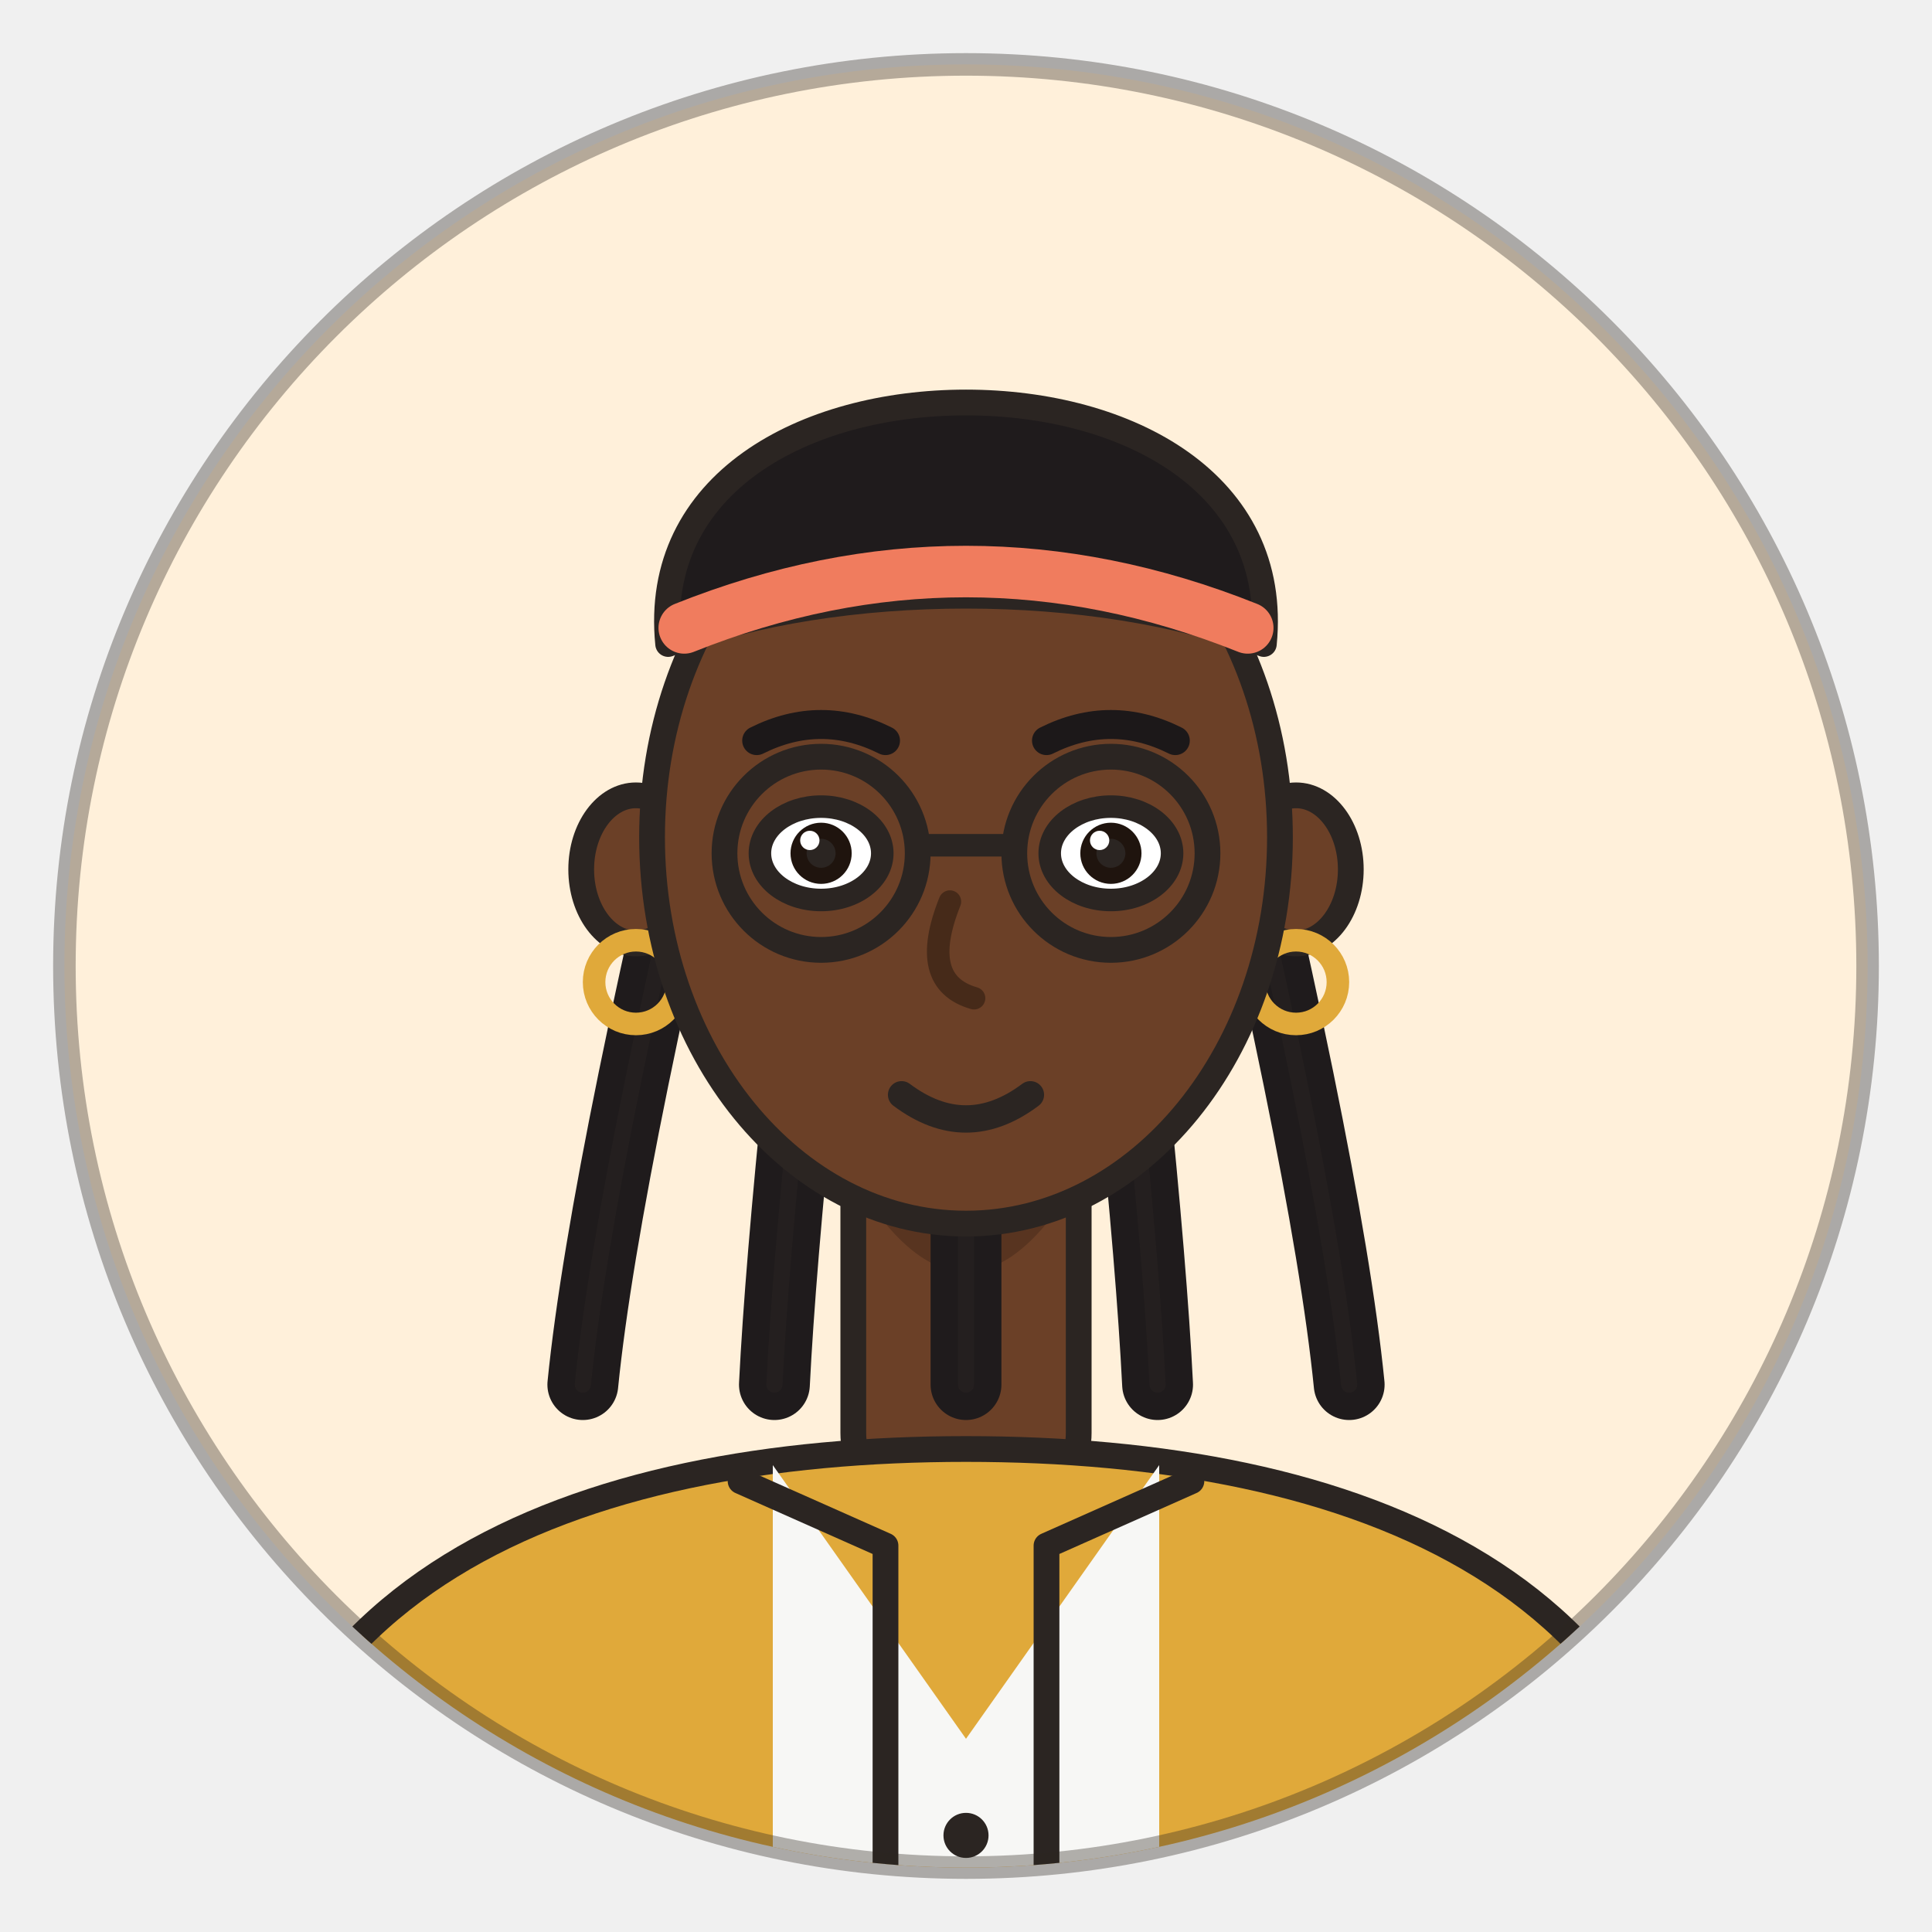
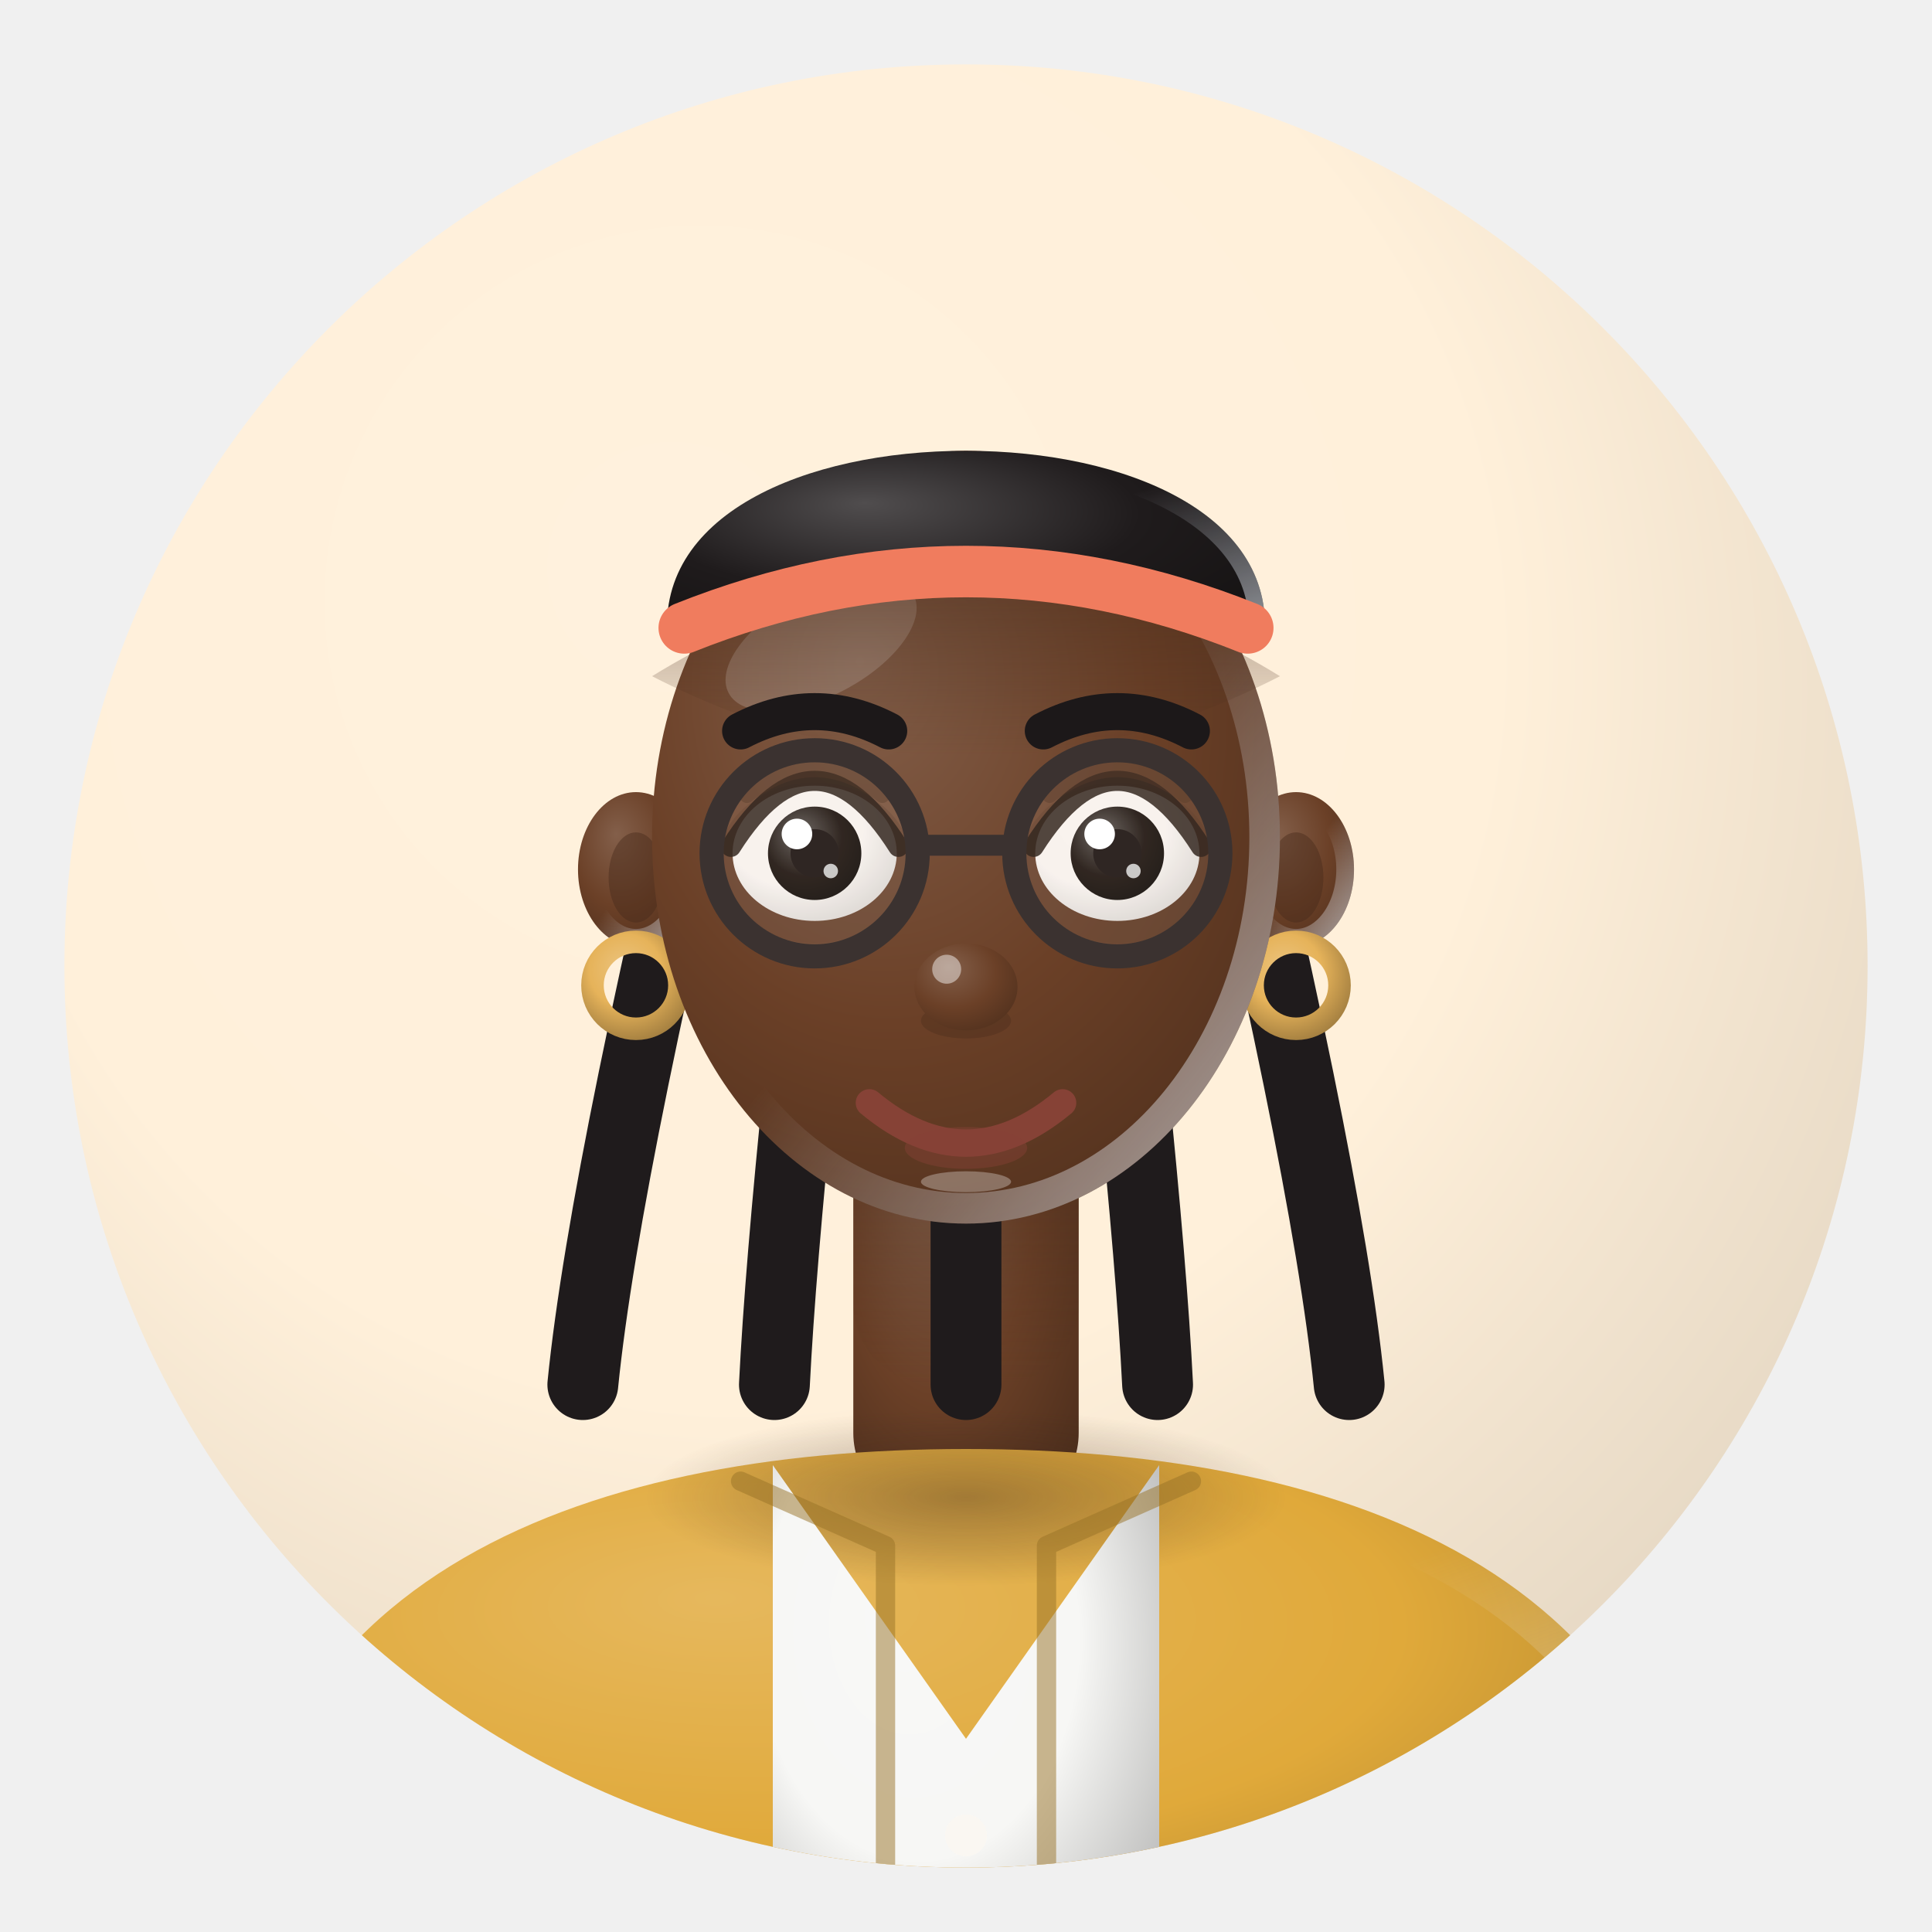
<svg xmlns="http://www.w3.org/2000/svg" viewBox="0 0 120 120" width="240" height="240" role="img" aria-label="Manouchka, neutral">
  <defs>
-     <clipPath id="clip-ht-teacher-manouchka">
-       <circle cx="60" cy="60" r="56" />
+     <linearGradient id="ht-teacher-manouchka-rim" x1="0" y1="0" x2="1" y2="1">
+       <stop offset="50%" stop-color="#EEF5FF" stop-opacity="0" />
+       <stop offset="100%" stop-color="#EEF5FF" stop-opacity="0.62" />
+     </linearGradient>
+     <radialGradient id="ht-teacher-manouchka-shadow" cx="0.5" cy="0.5" r="0.5">
+       <stop offset="0%" stop-color="#3A2418" stop-opacity="0.38" />
+       <stop offset="60%" stop-color="#3A2418" stop-opacity="0.17" />
+       <stop offset="100%" stop-color="#3A2418" stop-opacity="0" />
+     </radialGradient>
+     <radialGradient id="ht-teacher-manouchka-skin" cx="0.42" cy="0.38" r="0.8" fx="0.33" fy="0.27">
+       <stop offset="0%" stop-color="#835F4A" />
+       <stop offset="52%" stop-color="#6B4027" />
+       <stop offset="100%" stop-color="#4B2D1B" />
+     </radialGradient>
+     <radialGradient id="ht-teacher-manouchka-hair" cx="0.42" cy="0.38" r="0.8" fx="0.33" fy="0.27">
+       <stop offset="0%" stop-color="#504D4E" />
+       <stop offset="52%" stop-color="#1F1B1C" />
+       <stop offset="100%" stop-color="#131111" />
+     </radialGradient>
+     <radialGradient id="ht-teacher-manouchka-cloth" cx="0.42" cy="0.38" r="0.8" fx="0.33" fy="0.27">
+       <stop offset="0%" stop-color="#E6B85D" />
+       <stop offset="52%" stop-color="#E0A93A" />
+       <stop offset="100%" stop-color="#987327" />
+     </radialGradient>
+     <radialGradient id="ht-teacher-manouchka-accent" cx="0.42" cy="0.38" r="0.8" fx="0.33" fy="0.27">
+       <stop offset="0%" stop-color="#F8F8F7" />
+       <stop offset="52%" stop-color="#F7F7F5" />
+       <stop offset="100%" stop-color="#ADADAC" />
+     </radialGradient>
+     <radialGradient id="ht-teacher-manouchka-disc" cx="0.42" cy="0.38" r="0.8" fx="0.33" fy="0.27">
+       <stop offset="0%" stop-color="#FFF1DD" />
+       <stop offset="52%" stop-color="#FFF0DA" />
+       <stop offset="100%" stop-color="#DBCEBB" />
+     </radialGradient>
+     <radialGradient id="ht-teacher-manouchka-cloth2" cx="0.42" cy="0.38" r="0.8" fx="0.33" fy="0.27">
+       <stop offset="0%" stop-color="#C59E4E" />
+       <stop offset="52%" stop-color="#BC8E31" />
+       <stop offset="100%" stop-color="#876623" />
+     </radialGradient>
+     <linearGradient id="ht-teacher-manouchka-neckshade" x1="0" y1="0" x2="0" y2="1">
+       <stop offset="0%" stop-color="#492C1B" stop-opacity="0.55" />
+       <stop offset="100%" stop-color="#492C1B" stop-opacity="0" />
+     </linearGradient>
+     <clipPath id="ht-teacher-manouchka-c1">
+       <path d="M14,124 C14,98 36,90 60,90 C84,90 106,98 106,124Z" />
+     </clipPath>
+     <clipPath id="ht-teacher-manouchka-c2">
+       <path d="M41.5,40 C40.5,32 50,28 60,28 C70,28 79.5,32 78.5,40 C68,36 52,36 41.5,40Z" />
+     </clipPath>
+     <radialGradient id="ht-teacher-manouchka-gold" cx="0.42" cy="0.38" r="0.8" fx="0.33" fy="0.27">
+       <stop offset="0%" stop-color="#EBC27B" />
+       <stop offset="52%" stop-color="#E6B35A" />
+       <stop offset="100%" stop-color="#A17D3F" />
+     </radialGradient>
+     <clipPath id="ht-teacher-manouchka-c3">
+       <path d="M35.9,54 a3.6,4.8 0 1 0 7.2,0 a3.6,4.8 0 1 0 -7.2,0Z" />
+     </clipPath>
+     <clipPath id="ht-teacher-manouchka-c4">
+       <path d="M76.9,54 a3.6,4.8 0 1 0 7.2,0 a3.6,4.8 0 1 0 -7.2,0Z" />
+     </clipPath>
+     <clipPath id="ht-teacher-manouchka-c5">
+       <path d="M40.5,52 a19.5,24 0 1 0 39,0 a19.5,24 0 1 0 -39,0Z" />
+     </clipPath>
+     <linearGradient id="ht-teacher-manouchka-hairshadow" x1="0" y1="0" x2="0" y2="1">
+       <stop offset="0%" stop-color="#492C1B" stop-opacity="0.45" />
+       <stop offset="100%" stop-color="#492C1B" stop-opacity="0" />
+     </linearGradient>
+     <radialGradient id="ht-teacher-manouchka-eyewhite" cx="0.42" cy="0.38" r="0.8" fx="0.33" fy="0.27">
+       <stop offset="0%" stop-color="#F8F2ED" />
+       <stop offset="52%" stop-color="#F7F1EC" />
+       <stop offset="100%" stop-color="#CFCAC6" />
+     </radialGradient>
+     <radialGradient id="ht-teacher-manouchka-iris" cx="0.42" cy="0.38" r="0.8" fx="0.33" fy="0.27">
+       <stop offset="0%" stop-color="#625B56" />
+       <stop offset="52%" stop-color="#1F140E" />
+       <stop offset="100%" stop-color="#0E0906" />
+     </radialGradient>
+     <clipPath id="ht-teacher-manouchka-c6">
+       <path d="M4,60 a56,56 0 1 0 112,0 a56,56 0 1 0 -112,0Z" />
    </clipPath>
  </defs>
-   <circle cx="60" cy="60" r="56" fill="#FFF0DA" />
-   <g clip-path="url(#clip-ht-teacher-manouchka)">
-     <path d="M58,66H62A5,5 0 0 1 67,71V89A5,5 0 0 1 62,94H58A5,5 0 0 1 53,89V71A5,5 0 0 1 58,66Z" fill="#6B4027" stroke="#2B2522" stroke-width="1.6" />
-     <path d="M55,76 Q60,82 65,76" fill="#583420" stroke="none" />
-     <path d="M14,124 C14,98 36,90 60,90 C84,90 106,98 106,124Z" fill="#E0A93A" stroke="#2B2522" stroke-width="1.6" stroke-linejoin="round" />
-     <path d="M48,91 L60,108 L72,91 L72,124 H48Z" fill="#F7F7F5" stroke="none" />
-     <path d="M46,92 L55,96 L55,124 M74,92 L65,96 L65,124" fill="none" stroke="#2B2522" stroke-width="1.6" stroke-linecap="round" stroke-linejoin="round" />
-     <circle cx="60" cy="114" r="1.4" fill="#2B2522" />
-     <circle cx="60" cy="120" r="1.4" fill="#2B2522" />
-     <g transform="translate(60,72) rotate(0) translate(-60,-72)">
-       <g>
-         <path d="M46,38 Q37.6,72 36.2,86" fill="none" stroke="#1F1B1C" stroke-width="4.4" stroke-linecap="round" stroke-linejoin="round" />
-         <path d="M53,38 Q48.8,72 48.1,86" fill="none" stroke="#1F1B1C" stroke-width="4.4" stroke-linecap="round" stroke-linejoin="round" />
-         <path d="M60,38 Q60,72 60,86" fill="none" stroke="#1F1B1C" stroke-width="4.4" stroke-linecap="round" stroke-linejoin="round" />
-         <path d="M67,38 Q71.2,72 71.9,86" fill="none" stroke="#1F1B1C" stroke-width="4.4" stroke-linecap="round" stroke-linejoin="round" />
-         <path d="M74,38 Q82.4,72 83.8,86" fill="none" stroke="#1F1B1C" stroke-width="4.4" stroke-linecap="round" stroke-linejoin="round" />
-       </g>
-       <g>
-         <path d="M46,38 Q37.6,72 36.2,86" fill="none" stroke="#2B2522" stroke-width="1" stroke-linecap="round" stroke-linejoin="round" stroke-opacity="0.5" />
-         <path d="M53,38 Q48.8,72 48.1,86" fill="none" stroke="#2B2522" stroke-width="1" stroke-linecap="round" stroke-linejoin="round" stroke-opacity="0.5" />
-         <path d="M60,38 Q60,72 60,86" fill="none" stroke="#2B2522" stroke-width="1" stroke-linecap="round" stroke-linejoin="round" stroke-opacity="0.5" />
-         <path d="M67,38 Q71.2,72 71.9,86" fill="none" stroke="#2B2522" stroke-width="1" stroke-linecap="round" stroke-linejoin="round" stroke-opacity="0.5" />
-         <path d="M74,38 Q82.4,72 83.8,86" fill="none" stroke="#2B2522" stroke-width="1" stroke-linecap="round" stroke-linejoin="round" stroke-opacity="0.5" />
-       </g>
-       <ellipse cx="39.5" cy="54" rx="3.4" ry="4.6" fill="#6B4027" stroke="#2B2522" stroke-width="1.6" />
-       <ellipse cx="80.5" cy="54" rx="3.4" ry="4.6" fill="#6B4027" stroke="#2B2522" stroke-width="1.6" />
-       <circle cx="39.5" cy="61" r="2.6" fill="none" stroke="#E0A93A" stroke-width="1.4" stroke-linecap="round" stroke-linejoin="round" />
-       <circle cx="80.5" cy="61" r="2.6" fill="none" stroke="#E0A93A" stroke-width="1.4" stroke-linecap="round" stroke-linejoin="round" />
-       <path d="M40.5,52 a19.5,24 0 1 0 39,0 a19.5,24 0 1 0 -39,0Z" fill="#6B4027" stroke="#2B2522" stroke-width="1.6" />
-       <ellipse cx="51" cy="53" rx="3.8" ry="2.9" fill="#FFFFFF" stroke="#2B2522" stroke-width="1.4" />
-       <circle cx="51" cy="53" r="1.9" fill="#1F140E" />
-       <circle cx="51" cy="53" r="0.9" fill="#2B2522" />
-       <circle cx="50.3" cy="52.2" r="0.6" fill="#FFFFFF" />
-       <ellipse cx="69" cy="53" rx="3.8" ry="2.9" fill="#FFFFFF" stroke="#2B2522" stroke-width="1.4" />
-       <circle cx="69" cy="53" r="1.9" fill="#1F140E" />
-       <circle cx="69" cy="53" r="0.9" fill="#2B2522" />
-       <circle cx="68.3" cy="52.2" r="0.6" fill="#FFFFFF" />
-       <path d="M47,46 Q51,44 55,46" fill="none" stroke="#1C1819" stroke-width="1.8" stroke-linecap="round" stroke-linejoin="round" />
-       <path d="M65,46 Q69,44 73,46" fill="none" stroke="#1C1819" stroke-width="1.8" stroke-linecap="round" stroke-linejoin="round" />
-       <path d="M59,56 q-2,5 1.5,6" fill="none" stroke="#462A19" stroke-width="1.4" stroke-linecap="round" stroke-linejoin="round" />
-       <path d="M56,68 Q60,71 64,68" fill="none" stroke="#2B2522" stroke-width="1.7" stroke-linecap="round" stroke-linejoin="round" />
-       <circle cx="51" cy="53" r="6" fill="none" stroke="#2B2522" stroke-width="1.6" stroke-linecap="round" stroke-linejoin="round" />
-       <circle cx="69" cy="53" r="6" fill="none" stroke="#2B2522" stroke-width="1.6" stroke-linecap="round" stroke-linejoin="round" />
-       <line x1="57" y1="52.5" x2="63" y2="52.5" fill="none" stroke="#2B2522" stroke-width="1.4" stroke-linecap="round" stroke-linejoin="round" />
-       <path d="M41.5,40 C40.5,30 50,25 60,25 C70,25 79.5,30 78.5,40 C68,36 52,36 41.5,40Z" fill="#1F1B1C" stroke="#2B2522" stroke-width="1.6" stroke-linejoin="round" />
+   <path d="M4,60 a56,56 0 1 0 112,0 a56,56 0 1 0 -112,0Z" fill="url(#ht-teacher-manouchka-disc)" />
+   <g clip-path="url(#ht-teacher-manouchka-c6)">
+     <path d="M58,66H62A5,5 0 0 1 67,71V89A5,5 0 0 1 62,94H58A5,5 0 0 1 53,89V71A5,5 0 0 1 58,66Z" fill="url(#ht-teacher-manouchka-skin)" />
+     <path d="M58,66H62A5,5 0 0 1 67,71V81A5,5 0 0 1 62,86H58A5,5 0 0 1 53,81V71A5,5 0 0 1 58,66Z" fill="url(#ht-teacher-manouchka-neckshade)" />
+     <path d="M14,124 C14,98 36,90 60,90 C84,90 106,98 106,124Z" fill="url(#ht-teacher-manouchka-cloth)" />
+     <path d="M14,124 C14,98 36,90 60,90 C84,90 106,98 106,124Z" fill="none" stroke="url(#ht-teacher-manouchka-rim)" stroke-width="4.2" clip-path="url(#ht-teacher-manouchka-c1)" />
+     <ellipse cx="60" cy="93" rx="20" ry="5.5" fill="url(#ht-teacher-manouchka-shadow)" />
+     <path d="M48,91 L60,108 L72,91 L72,124 H48Z" fill="url(#ht-teacher-manouchka-accent)" />
+     <path d="M46,92 L55,96 L55,124 M74,92 L65,96 L65,124" fill="none" stroke="#987327" stroke-width="1.2" stroke-linecap="round" stroke-linejoin="round" stroke-opacity="0.5" />
+     <circle cx="60" cy="114" r="1.3" fill="#FBF7F2" fill-opacity="0.9" />
+     <circle cx="60" cy="120" r="1.3" fill="#FBF7F2" fill-opacity="0.9" />
+     <g transform="translate(60 72) rotate(0) scale(1) translate(-60 -72)">
+       <path d="M46,38 Q37.6,72 36.2,86" fill="none" stroke="#1F1B1C" stroke-width="4.4" stroke-linecap="round" stroke-linejoin="round" />
+       <path d="M53,38 Q48.8,72 48.1,86" fill="none" stroke="#1F1B1C" stroke-width="4.4" stroke-linecap="round" stroke-linejoin="round" />
+       <path d="M60,38 Q60,72 60,86" fill="none" stroke="#1F1B1C" stroke-width="4.4" stroke-linecap="round" stroke-linejoin="round" />
+       <path d="M67,38 Q71.2,72 71.9,86" fill="none" stroke="#1F1B1C" stroke-width="4.4" stroke-linecap="round" stroke-linejoin="round" />
+       <path d="M74,38 Q82.4,72 83.8,86" fill="none" stroke="#1F1B1C" stroke-width="4.4" stroke-linecap="round" stroke-linejoin="round" />
+       <path d="M35.9,54 a3.6,4.8 0 1 0 7.2,0 a3.6,4.8 0 1 0 -7.2,0Z" fill="url(#ht-teacher-manouchka-skin)" />
+       <path d="M35.9,54 a3.6,4.8 0 1 0 7.2,0 a3.6,4.8 0 1 0 -7.2,0Z" fill="none" stroke="url(#ht-teacher-manouchka-rim)" stroke-width="2.2" clip-path="url(#ht-teacher-manouchka-c3)" />
+       <ellipse cx="39.5" cy="54.5" rx="1.7" ry="2.8" fill="#492C1B" fill-opacity="0.45" />
+       <circle cx="39.5" cy="61.2" r="2.7" fill="none" stroke="url(#ht-teacher-manouchka-gold)" stroke-width="1.4" stroke-linecap="round" stroke-linejoin="round" />
+       <path d="M76.9,54 a3.6,4.8 0 1 0 7.2,0 a3.6,4.8 0 1 0 -7.2,0Z" fill="url(#ht-teacher-manouchka-skin)" />
+       <path d="M76.9,54 a3.6,4.8 0 1 0 7.2,0 a3.6,4.8 0 1 0 -7.2,0Z" fill="none" stroke="url(#ht-teacher-manouchka-rim)" stroke-width="2.2" clip-path="url(#ht-teacher-manouchka-c4)" />
+       <ellipse cx="80.5" cy="54.5" rx="1.7" ry="2.8" fill="#492C1B" fill-opacity="0.45" />
+       <circle cx="80.5" cy="61.2" r="2.7" fill="none" stroke="url(#ht-teacher-manouchka-gold)" stroke-width="1.4" stroke-linecap="round" stroke-linejoin="round" />
+       <path d="M40.5,52 a19.5,24 0 1 0 39,0 a19.5,24 0 1 0 -39,0Z" fill="url(#ht-teacher-manouchka-skin)" />
+       <path d="M40.5,52 a19.5,24 0 1 0 39,0 a19.5,24 0 1 0 -39,0Z" fill="none" stroke="url(#ht-teacher-manouchka-rim)" stroke-width="3.8" clip-path="url(#ht-teacher-manouchka-c5)" />
+       <ellipse cx="51" cy="40" rx="6.5" ry="3.2" transform="rotate(-28 51 40)" fill="#FFFFFF" fill-opacity="0.2" />
+       <path d="M40.5,42 Q60,30 79.5,42 Q60,52 40.5,42Z" fill="url(#ht-teacher-manouchka-hairshadow)" />
+       <ellipse cx="50.6" cy="53.6" rx="6" ry="5" fill="#492C1B" fill-opacity="0.2" />
+       <ellipse cx="50.6" cy="53" rx="5.1" ry="4.2" fill="url(#ht-teacher-manouchka-eyewhite)" />
+       <circle cx="50.6" cy="53" r="2.9" fill="url(#ht-teacher-manouchka-iris)" />
+       <circle cx="50.6" cy="53" r="1.5" fill="#1D1310" />
+       <circle cx="49.5" cy="51.8" r="0.95" fill="#FFFFFF" />
+       <circle cx="51.6" cy="54.1" r="0.45" fill="#FFFFFF" fill-opacity="0.75" />
+       <path d="M45.4,52.6 Q50.6,44.4 55.8,52.6" fill="none" stroke="#24160D" stroke-width="1.25" stroke-linecap="round" stroke-linejoin="round" stroke-opacity="0.85" />
+       <path d="M46.4,49.4 Q50.6,46.2 54.8,49.4" fill="none" stroke="#492C1B" stroke-width="0.95" stroke-linecap="round" stroke-linejoin="round" stroke-opacity="0.4" />
+       <ellipse cx="69.4" cy="53.6" rx="6" ry="5" fill="#492C1B" fill-opacity="0.2" />
+       <ellipse cx="69.4" cy="53" rx="5.1" ry="4.2" fill="url(#ht-teacher-manouchka-eyewhite)" />
+       <circle cx="69.4" cy="53" r="2.9" fill="url(#ht-teacher-manouchka-iris)" />
+       <circle cx="69.4" cy="53" r="1.5" fill="#1D1310" />
+       <circle cx="68.3" cy="51.8" r="0.95" fill="#FFFFFF" />
+       <circle cx="70.4" cy="54.1" r="0.45" fill="#FFFFFF" fill-opacity="0.75" />
+       <path d="M64.2,52.6 Q69.4,44.4 74.6,52.6" fill="none" stroke="#24160D" stroke-width="1.25" stroke-linecap="round" stroke-linejoin="round" stroke-opacity="0.85" />
+       <path d="M65.2,49.4 Q69.4,46.2 73.6,49.4" fill="none" stroke="#492C1B" stroke-width="0.95" stroke-linecap="round" stroke-linejoin="round" stroke-opacity="0.4" />
+       <path d="M46,45.4 Q50.6,43 55.2,45.4" fill="none" stroke="#1C1819" stroke-width="2.3" stroke-linecap="round" stroke-linejoin="round" />
+       <path d="M64.8,45.4 Q69.4,43 74,45.4" fill="none" stroke="#1C1819" stroke-width="2.3" stroke-linecap="round" stroke-linejoin="round" />
+       <ellipse cx="60" cy="63.4" rx="2.8" ry="1.1" fill="#492C1B" fill-opacity="0.35" />
+       <path d="M56.8,61.3 a3.2,2.7 0 1 0 6.4,0 a3.2,2.7 0 1 0 -6.4,0Z" fill="url(#ht-teacher-manouchka-skin)" />
+       <circle cx="58.8" cy="60.2" r="0.9" fill="#FFFFFF" fill-opacity="0.45" />
+       <path d="M54,68.5 Q60,73.5 66,68.5" fill="none" stroke="#864236" stroke-width="1.7" stroke-linecap="round" stroke-linejoin="round" />
+       <ellipse cx="60" cy="71.3" rx="3.8" ry="1.3" fill="#864236" fill-opacity="0.45" />
+       <ellipse cx="60" cy="73.4" rx="2.8" ry="0.65" fill="#FFFFFF" fill-opacity="0.3" />
+       <path d="M41.5,40 C40.5,32 50,28 60,28 C70,28 79.5,32 78.5,40 C68,36 52,36 41.5,40Z" fill="url(#ht-teacher-manouchka-hair)" />
+       <path d="M41.5,40 C40.5,32 50,28 60,28 C70,28 79.5,32 78.5,40 C68,36 52,36 41.5,40Z" fill="none" stroke="url(#ht-teacher-manouchka-rim)" stroke-width="2" clip-path="url(#ht-teacher-manouchka-c2)" />
      <path d="M42.5,39 Q60,32 77.5,39" fill="none" stroke="#F07C5E" stroke-width="3.2" stroke-linecap="round" stroke-linejoin="round" />
+       <circle cx="50.6" cy="53" r="6.4" fill="#FFFFFF" fill-opacity="0.08" />
+       <circle cx="69.4" cy="53" r="6.4" fill="#FFFFFF" fill-opacity="0.08" />
+       <circle cx="50.6" cy="53" r="6.4" fill="none" stroke="#3B3230" stroke-width="1.5" stroke-linecap="round" stroke-linejoin="round" />
+       <circle cx="69.4" cy="53" r="6.4" fill="none" stroke="#3B3230" stroke-width="1.5" stroke-linecap="round" stroke-linejoin="round" />
+       <line x1="57" y1="52.5" x2="63" y2="52.5" fill="none" stroke="#3B3230" stroke-width="1.3" stroke-linecap="round" stroke-linejoin="round" />
    </g>
  </g>
-   <circle cx="60" cy="60" r="56" fill="none" stroke="#2B2522" stroke-width="1.4" stroke-opacity="0.35" />
</svg>
